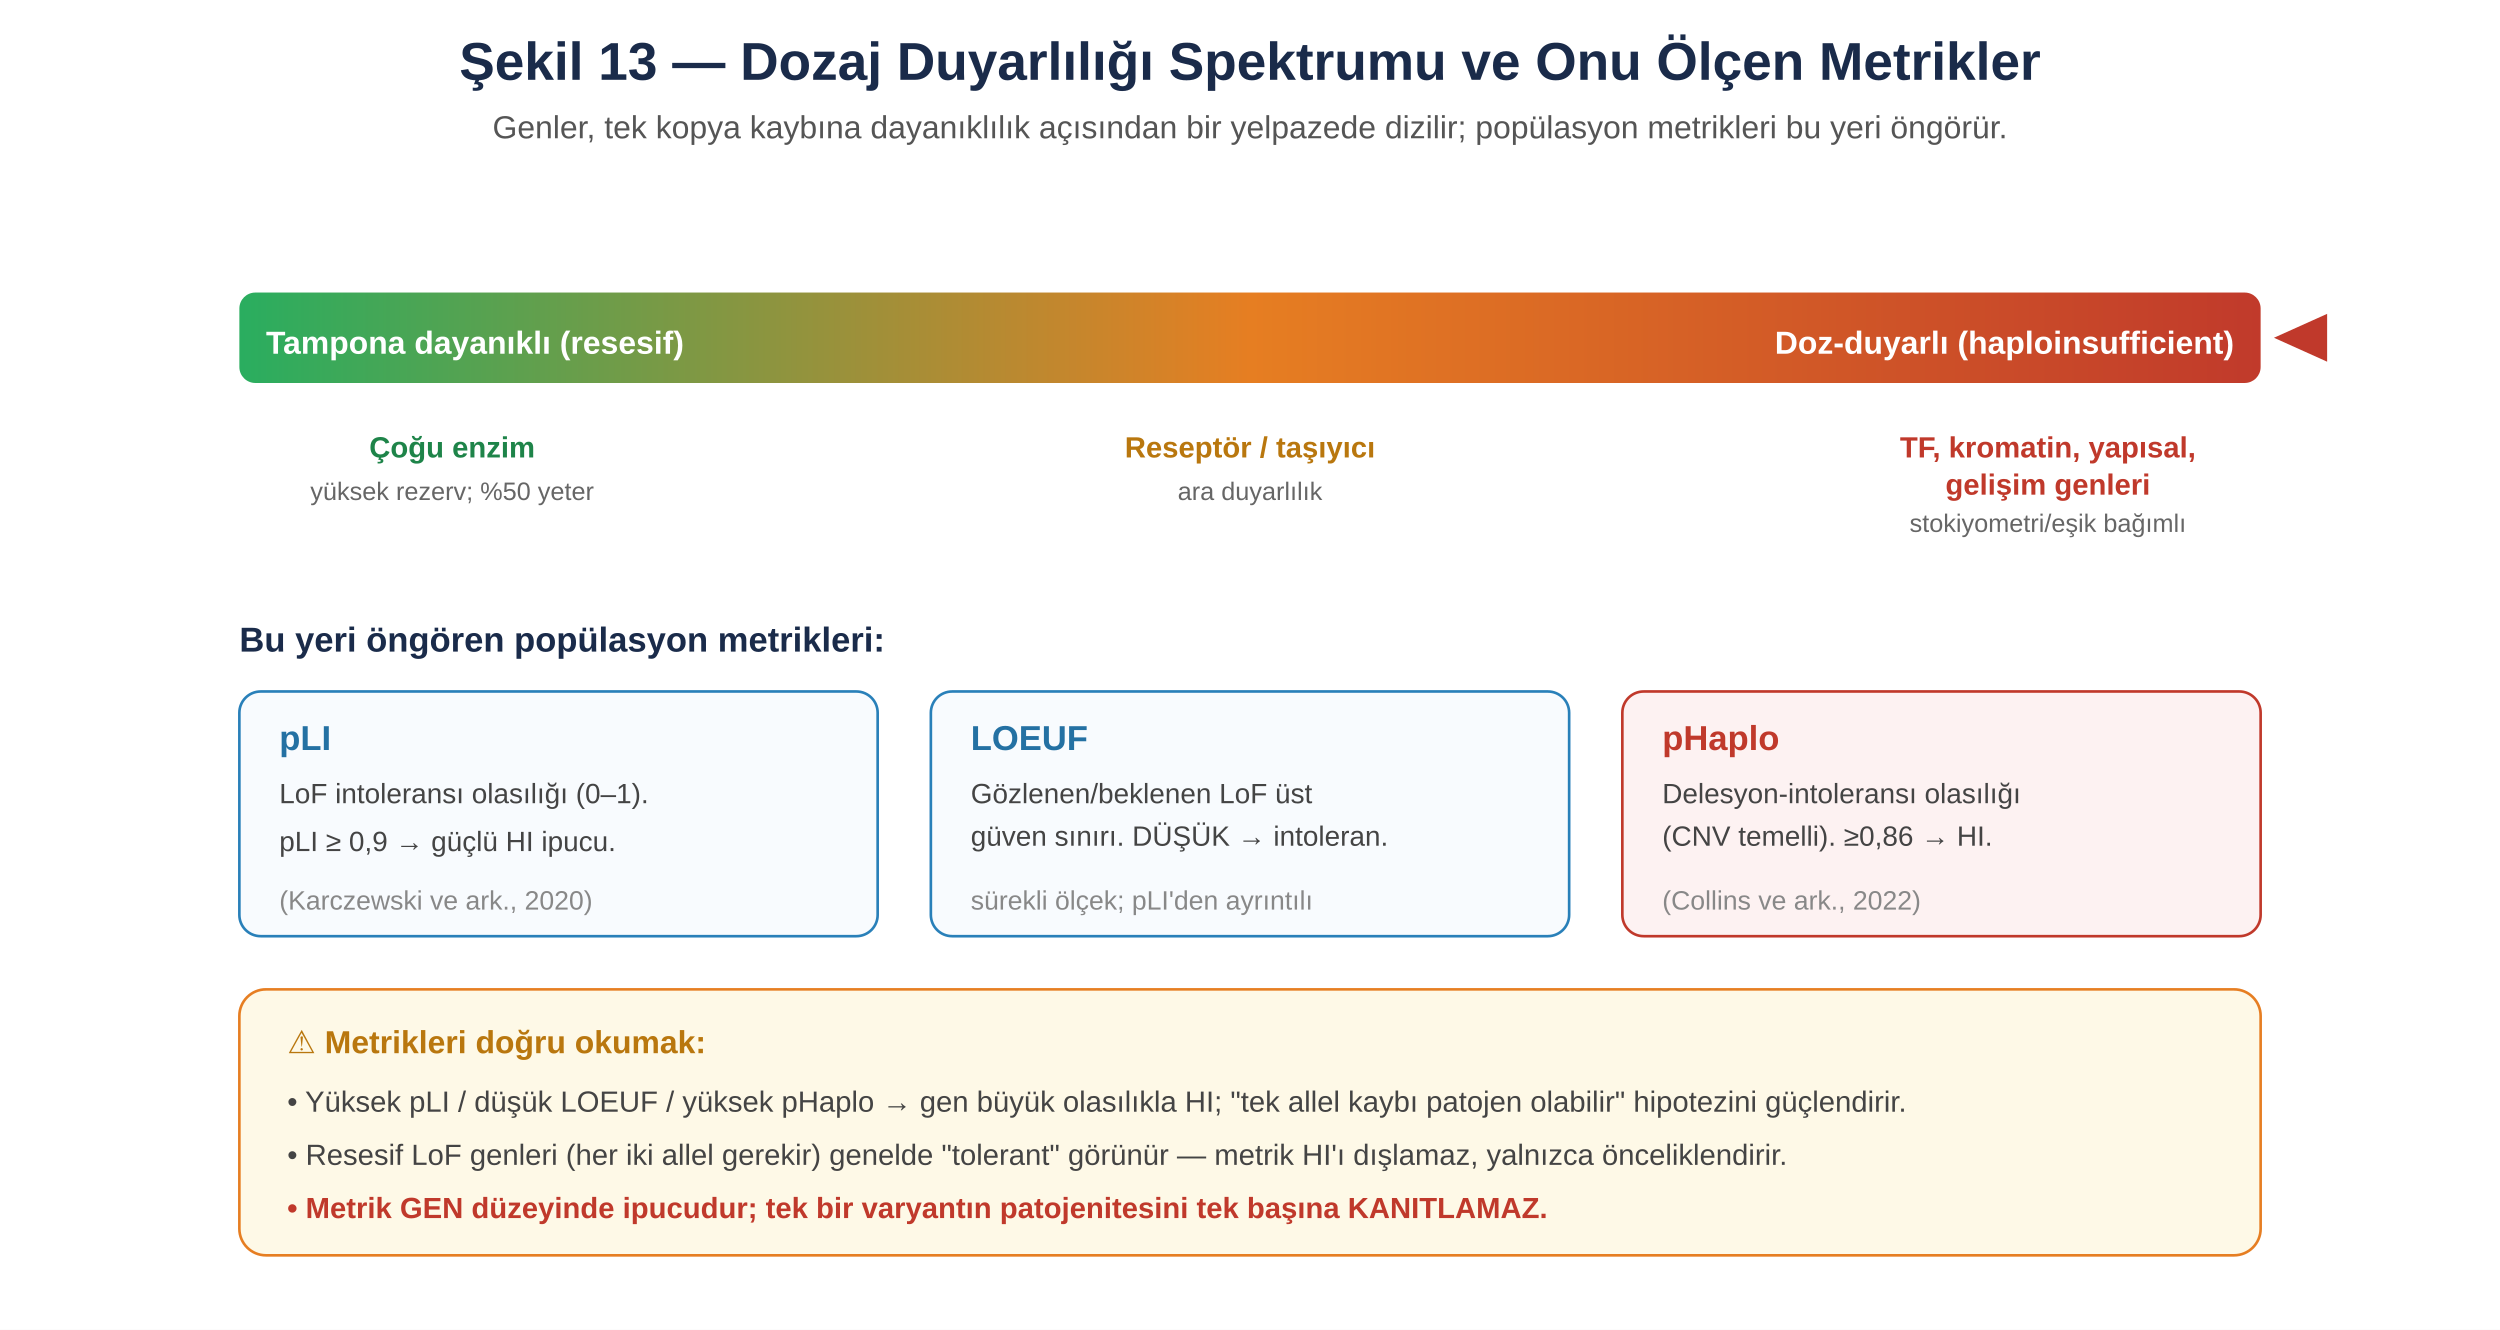
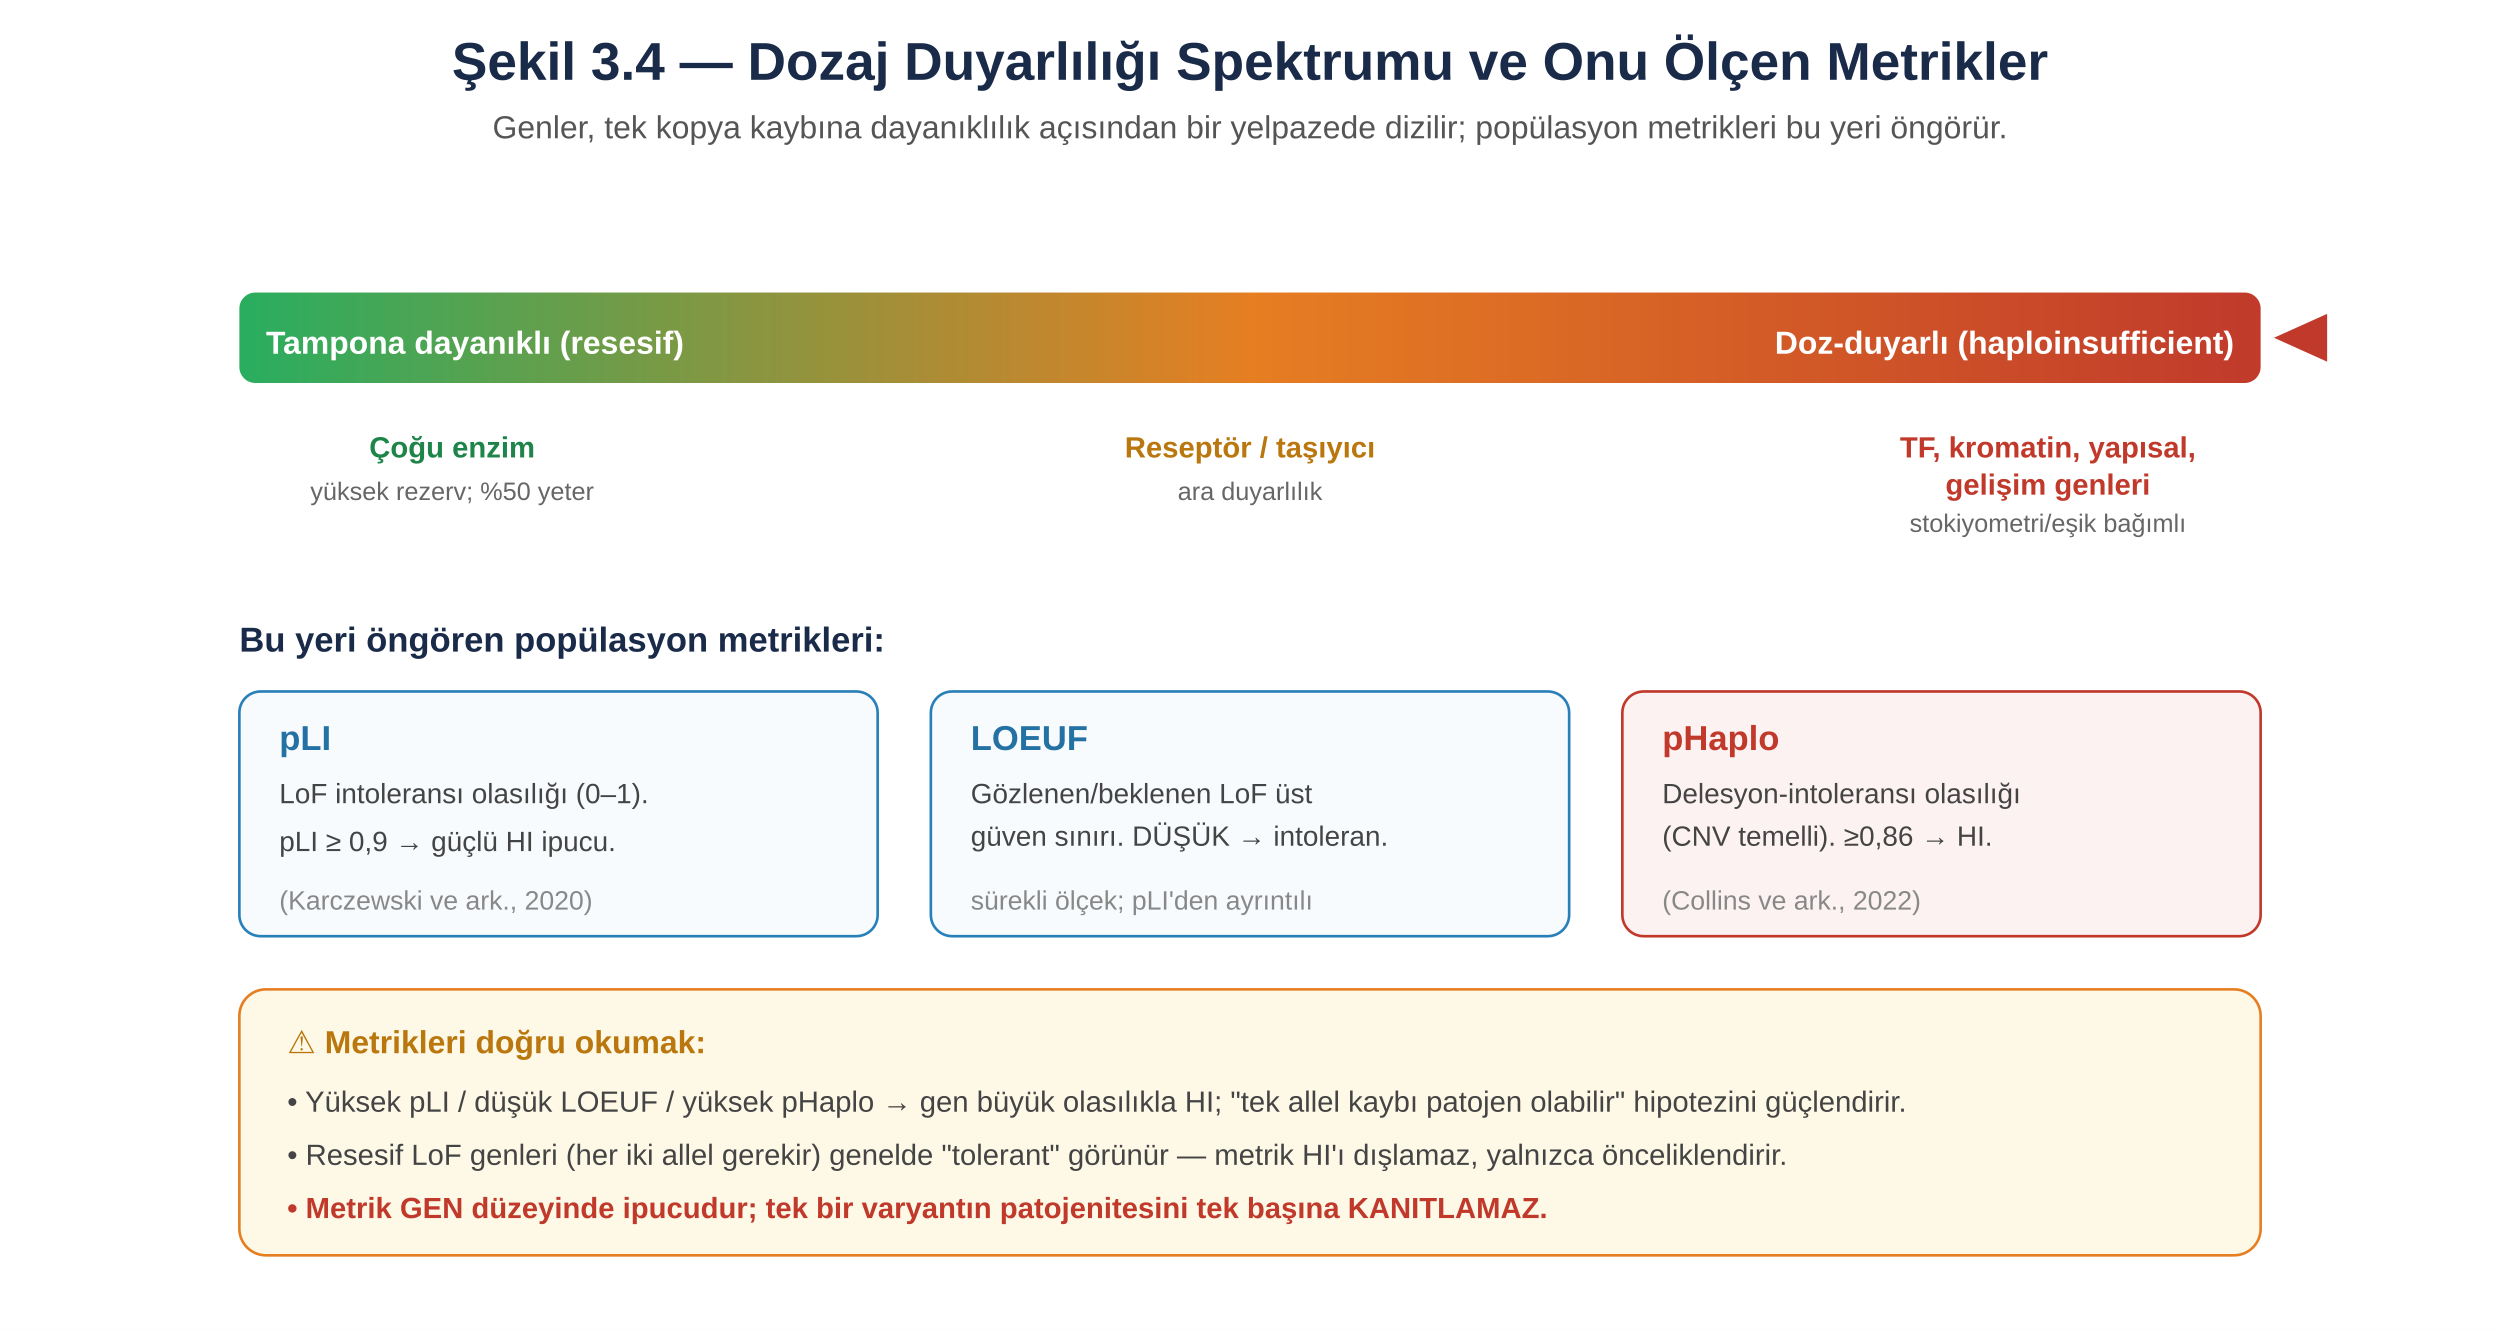
<svg xmlns="http://www.w3.org/2000/svg" viewBox="0 0 940 500" font-family="Segoe UI, Arial, sans-serif">
  <rect x="0" y="0" width="940" height="500" fill="#ffffff" />
-   <text x="470" y="30" text-anchor="middle" font-size="20" font-weight="700" fill="#1a2b4a">Şekil 13 — Dozaj Duyarlılığı Spektrumu ve Onu Ölçen Metrikler</text>
+   <text x="470" y="30" text-anchor="middle" font-size="20" font-weight="700" fill="#1a2b4a">Şekil 3.4 — Dozaj Duyarlılığı Spektrumu ve Onu Ölçen Metrikler</text>
  <text x="470" y="52" text-anchor="middle" font-size="12" fill="#555">Genler, tek kopya kaybına dayanıklılık açısından bir yelpazede dizilir; popülasyon metrikleri bu yeri öngörür.</text>
  <defs>
    <linearGradient id="grad" x1="0" y1="0" x2="1" y2="0">
      <stop offset="0%" stop-color="#27ae60" />
      <stop offset="50%" stop-color="#e67e22" />
      <stop offset="100%" stop-color="#c0392b" />
    </linearGradient>
  </defs>
  <rect x="90" y="110" width="760" height="34" rx="6" fill="url(#grad)" />
  <text x="100" y="133" font-size="12" font-weight="700" fill="#ffffff">Tampona dayanıklı (resesif)</text>
  <text x="840" y="133" text-anchor="end" font-size="12" font-weight="700" fill="#ffffff">Doz-duyarlı (haploinsufficient)</text>
  <polygon points="855,127 875,118 875,136" fill="#c0392b" />
  <text x="170" y="172" text-anchor="middle" font-size="11" font-weight="700" fill="#1e8449">Çoğu enzim</text>
  <text x="170" y="188" text-anchor="middle" font-size="9.5" fill="#666">yüksek rezerv; %50 yeter</text>
  <text x="470" y="172" text-anchor="middle" font-size="11" font-weight="700" fill="#b9770e">Reseptör / taşıyıcı</text>
  <text x="470" y="188" text-anchor="middle" font-size="9.5" fill="#666">ara duyarlılık</text>
  <text x="770" y="172" text-anchor="middle" font-size="11" font-weight="700" fill="#c0392b">TF, kromatin, yapısal,</text>
  <text x="770" y="186" text-anchor="middle" font-size="11" font-weight="700" fill="#c0392b">gelişim genleri</text>
  <text x="770" y="200" text-anchor="middle" font-size="9.5" fill="#666">stokiyometri/eşik bağımlı</text>
  <text x="90" y="245" font-size="13" font-weight="700" fill="#1a2b4a">Bu yeri öngören popülasyon metrikleri:</text>
  <rect x="90" y="260" width="240" height="92" rx="8" fill="#f8fbfe" stroke="#2980b9" />
  <text x="105" y="282" font-size="13" font-weight="700" fill="#2471a3">pLI</text>
  <text x="105" y="302" font-size="10.5" fill="#444">LoF intoleransı olasılığı (0–1).</text>
  <text x="105" y="320" font-size="10.5" fill="#444">pLI ≥ 0,9 → güçlü HI ipucu.</text>
  <text x="105" y="342" font-size="10" fill="#888">(Karczewski ve ark., 2020)</text>
  <rect x="350" y="260" width="240" height="92" rx="8" fill="#f8fbfe" stroke="#2980b9" />
  <text x="365" y="282" font-size="13" font-weight="700" fill="#2471a3">LOEUF</text>
  <text x="365" y="302" font-size="10.5" fill="#444">Gözlenen/beklenen LoF üst</text>
  <text x="365" y="318" font-size="10.5" fill="#444">güven sınırı. DÜŞÜK → intoleran.</text>
  <text x="365" y="342" font-size="10" fill="#888">sürekli ölçek; pLI'den ayrıntılı</text>
  <rect x="610" y="260" width="240" height="92" rx="8" fill="#fdf2f2" stroke="#c0392b" />
  <text x="625" y="282" font-size="13" font-weight="700" fill="#c0392b">pHaplo</text>
  <text x="625" y="302" font-size="10.5" fill="#444">Delesyon-intoleransı olasılığı</text>
  <text x="625" y="318" font-size="10.5" fill="#444">(CNV temelli). ≥0,86 → HI.</text>
  <text x="625" y="342" font-size="10" fill="#888">(Collins ve ark., 2022)</text>
  <rect x="90" y="372" width="760" height="100" rx="10" fill="#fef9e7" stroke="#e67e22" />
  <text x="108" y="396" font-size="12" font-weight="700" fill="#b9770e">⚠ Metrikleri doğru okumak:</text>
  <text x="108" y="418" font-size="11" fill="#444">• Yüksek pLI / düşük LOEUF / yüksek pHaplo → gen büyük olasılıkla HI; "tek allel kaybı patojen olabilir" hipotezini güçlendirir.</text>
  <text x="108" y="438" font-size="11" fill="#444">• Resesif LoF genleri (her iki allel gerekir) genelde "tolerant" görünür — metrik HI'ı dışlamaz, yalnızca önceliklendirir.</text>
  <text x="108" y="458" font-size="11" font-weight="700" fill="#c0392b">• Metrik GEN düzeyinde ipucudur; tek bir varyantın patojenitesini tek başına KANITLAMAZ.</text>
</svg>
